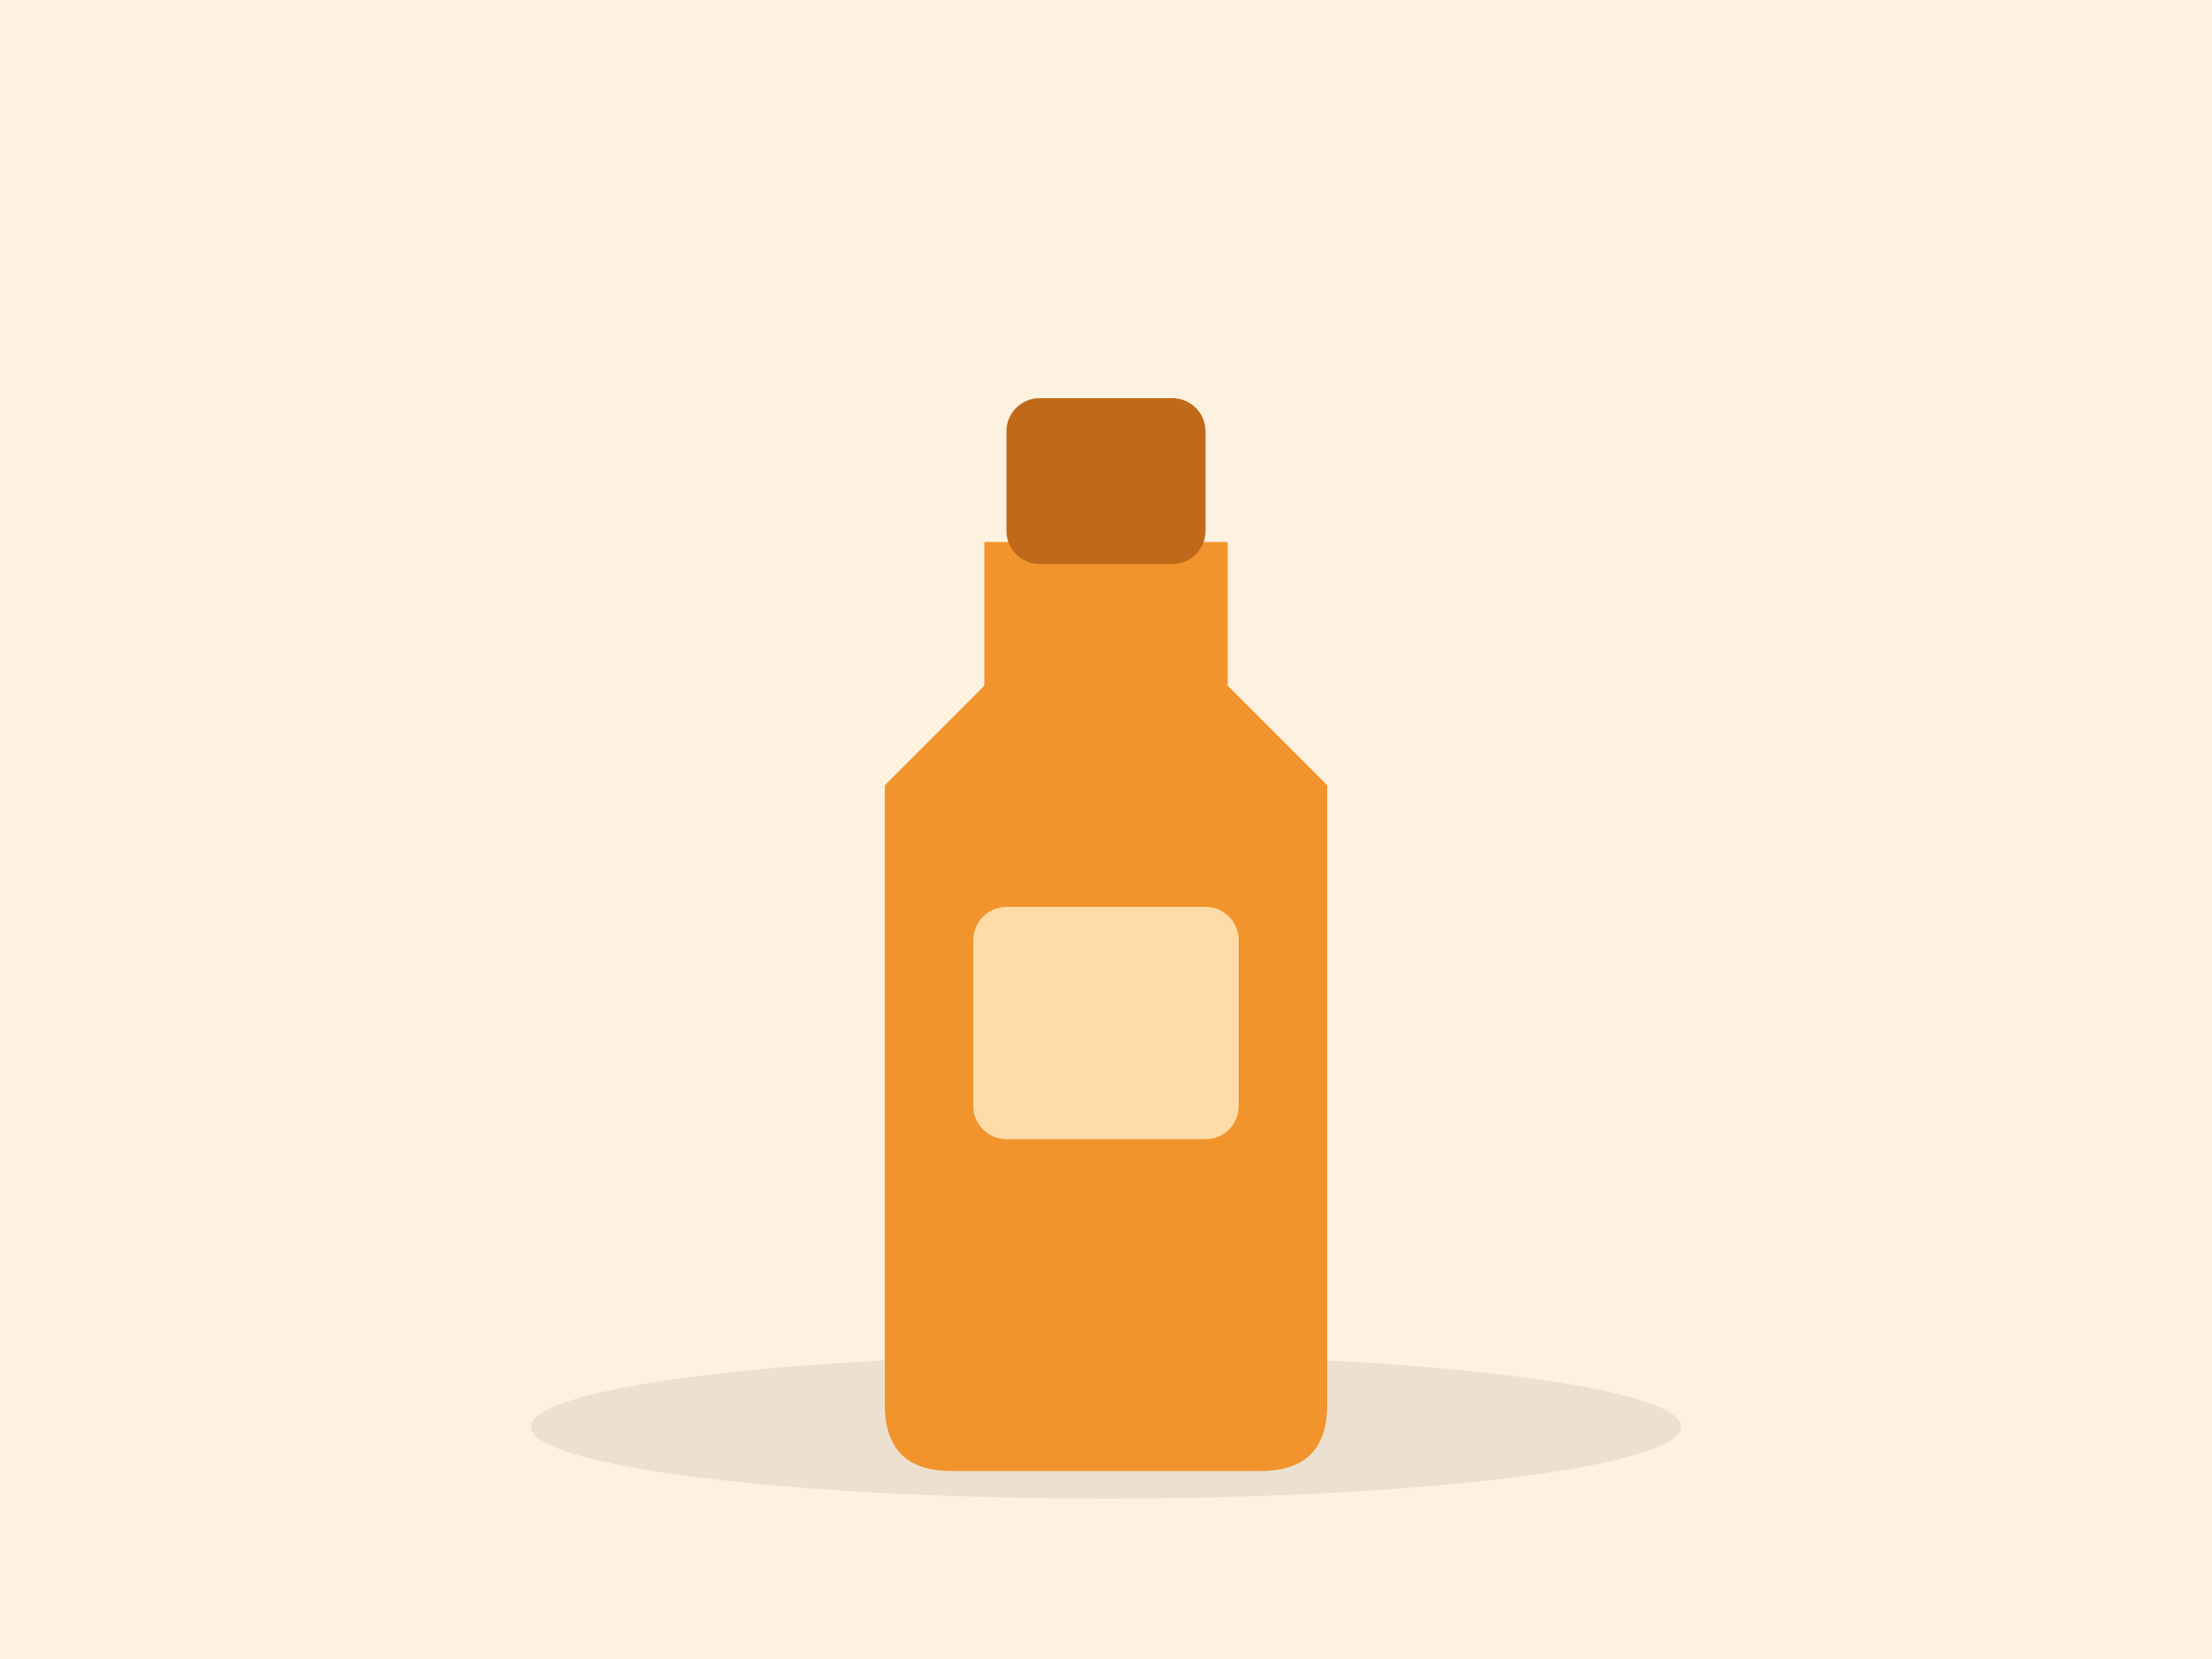
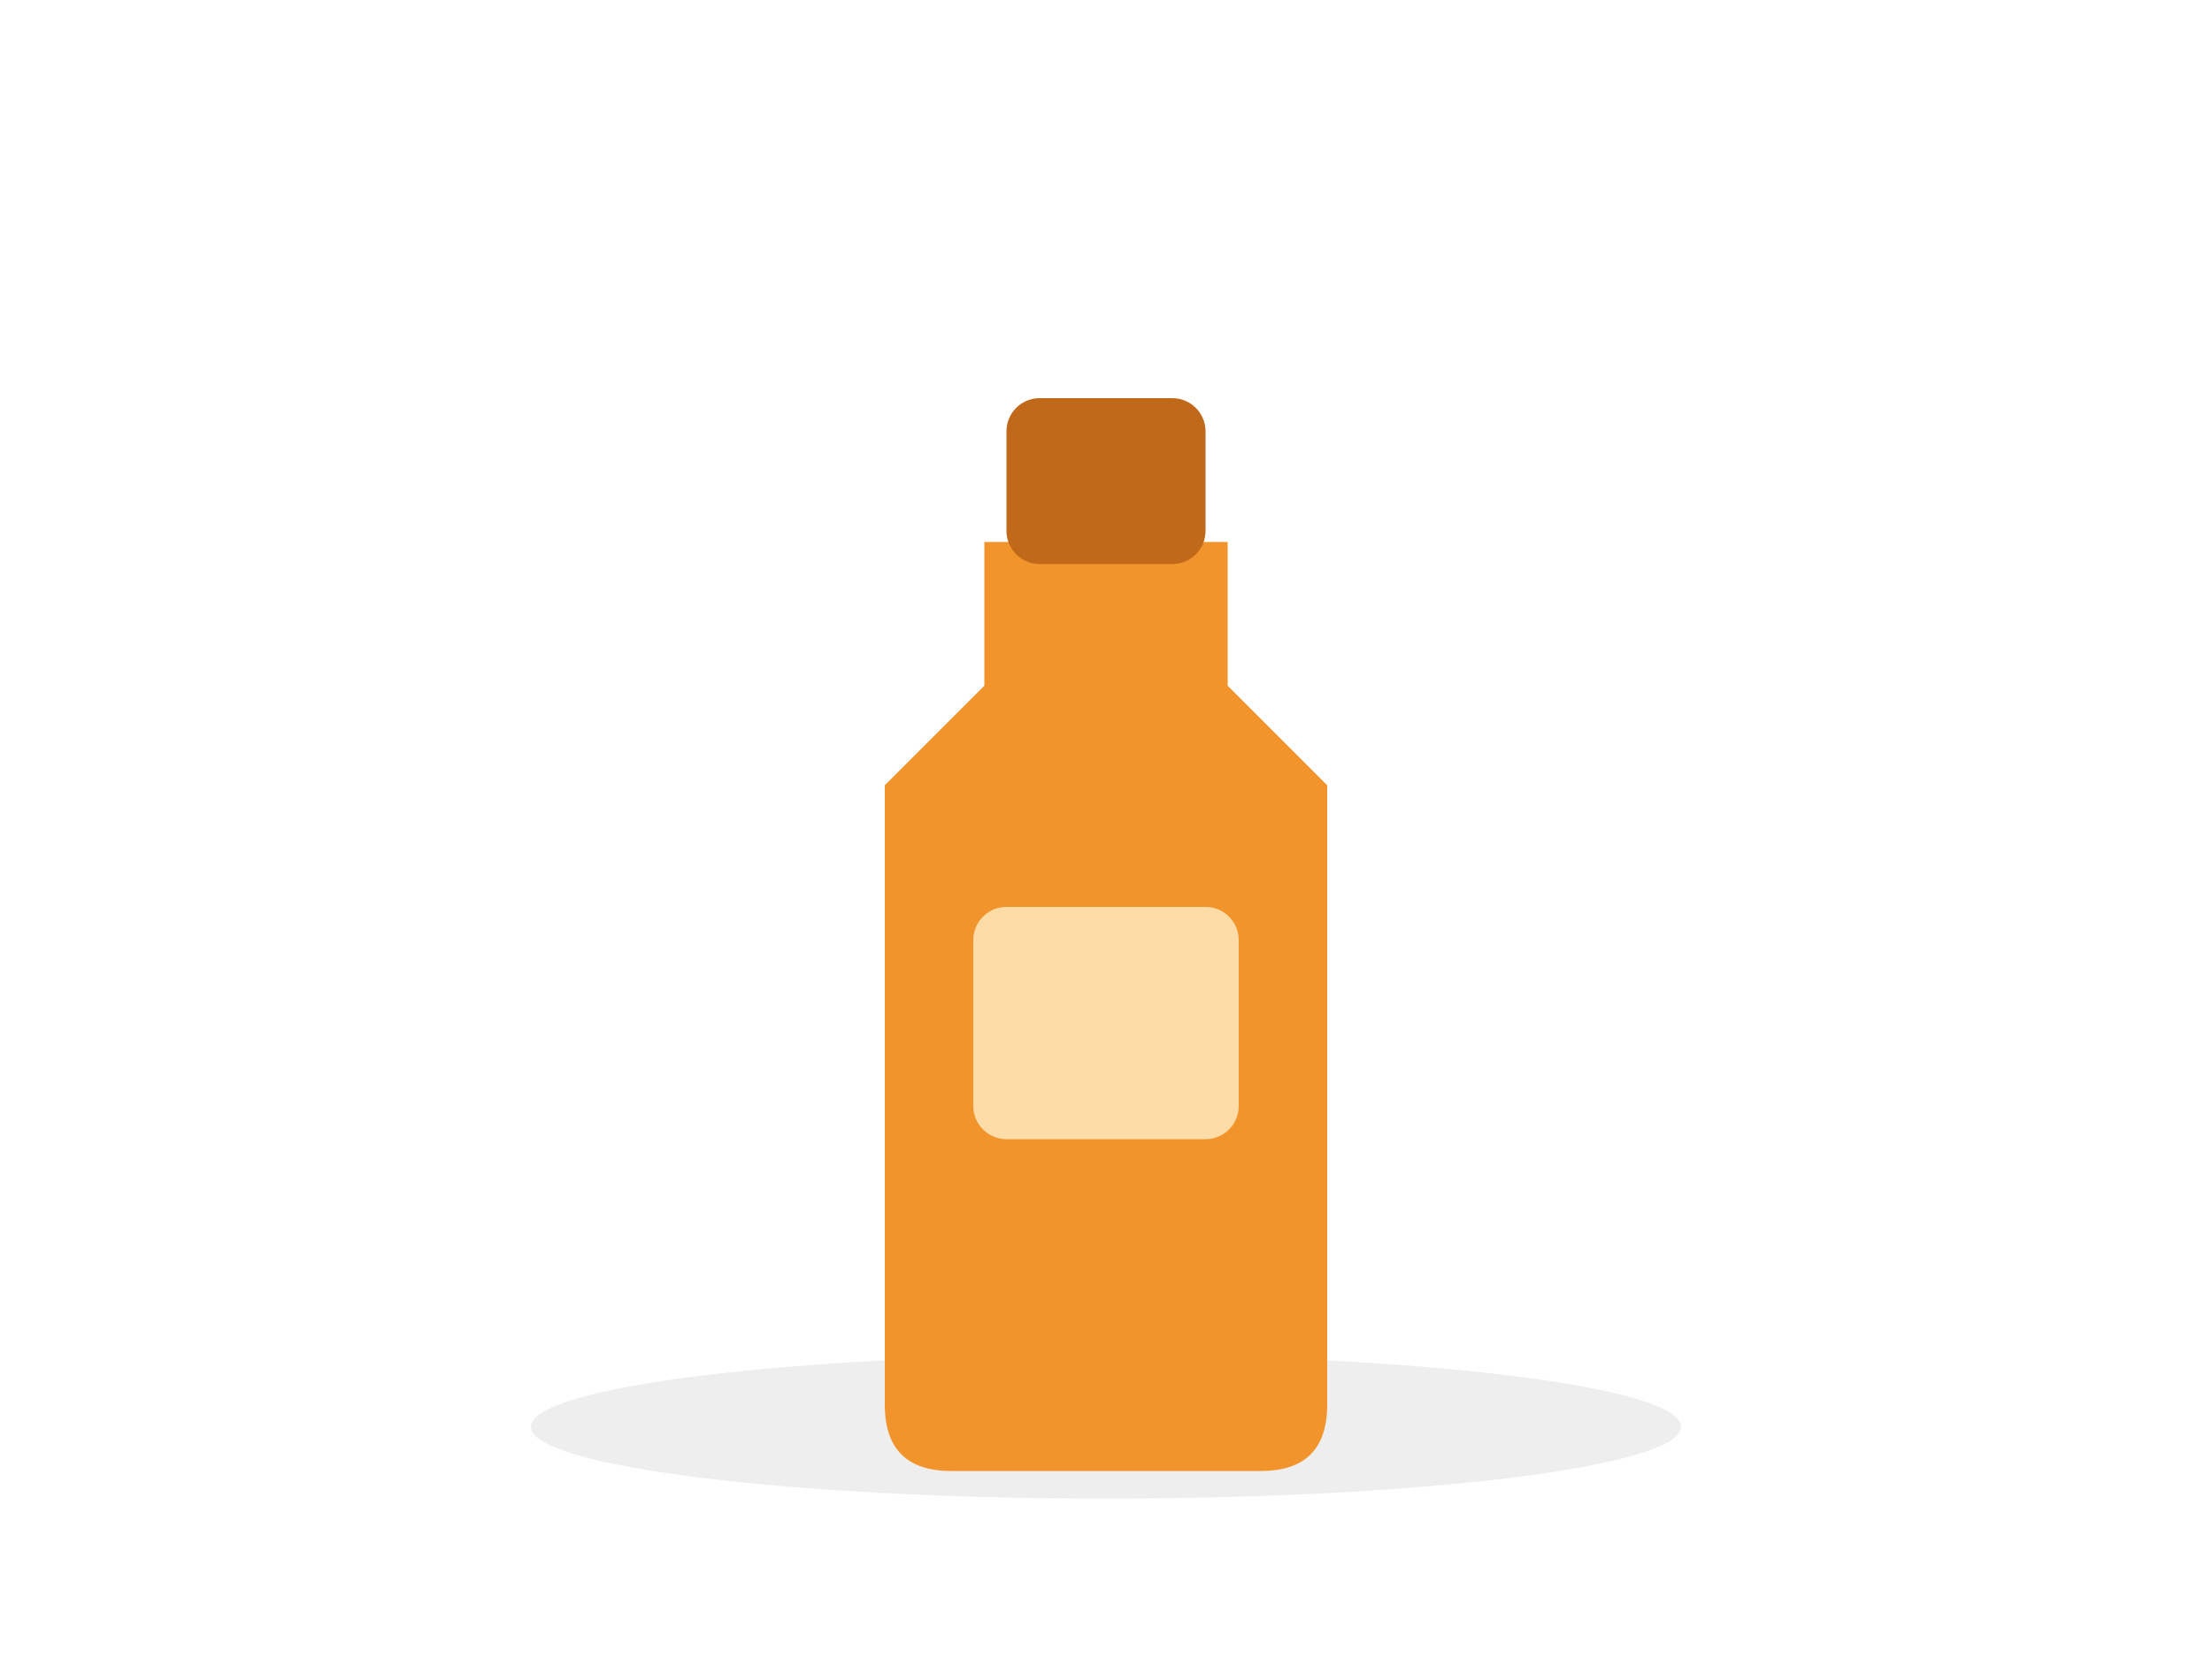
<svg xmlns="http://www.w3.org/2000/svg" viewBox="0 0 400 300" width="400" height="300">
-   <rect width="400" height="300" fill="#fdf1e0" />
  <ellipse cx="200" cy="258" rx="104" ry="13" fill="#000" opacity="0.07" />
  <path d="M178 98 h44 v26 l18 18 v112 q0 12 -12 12 h-56 q-12 0 -12 -12 v-112 l18 -18 z" fill="#f2942c" />
  <rect x="182" y="72" width="36" height="30" rx="6" fill="#c0691a" />
  <rect x="176" y="164" width="48" height="42" rx="6" fill="#fddca8" />
</svg>
